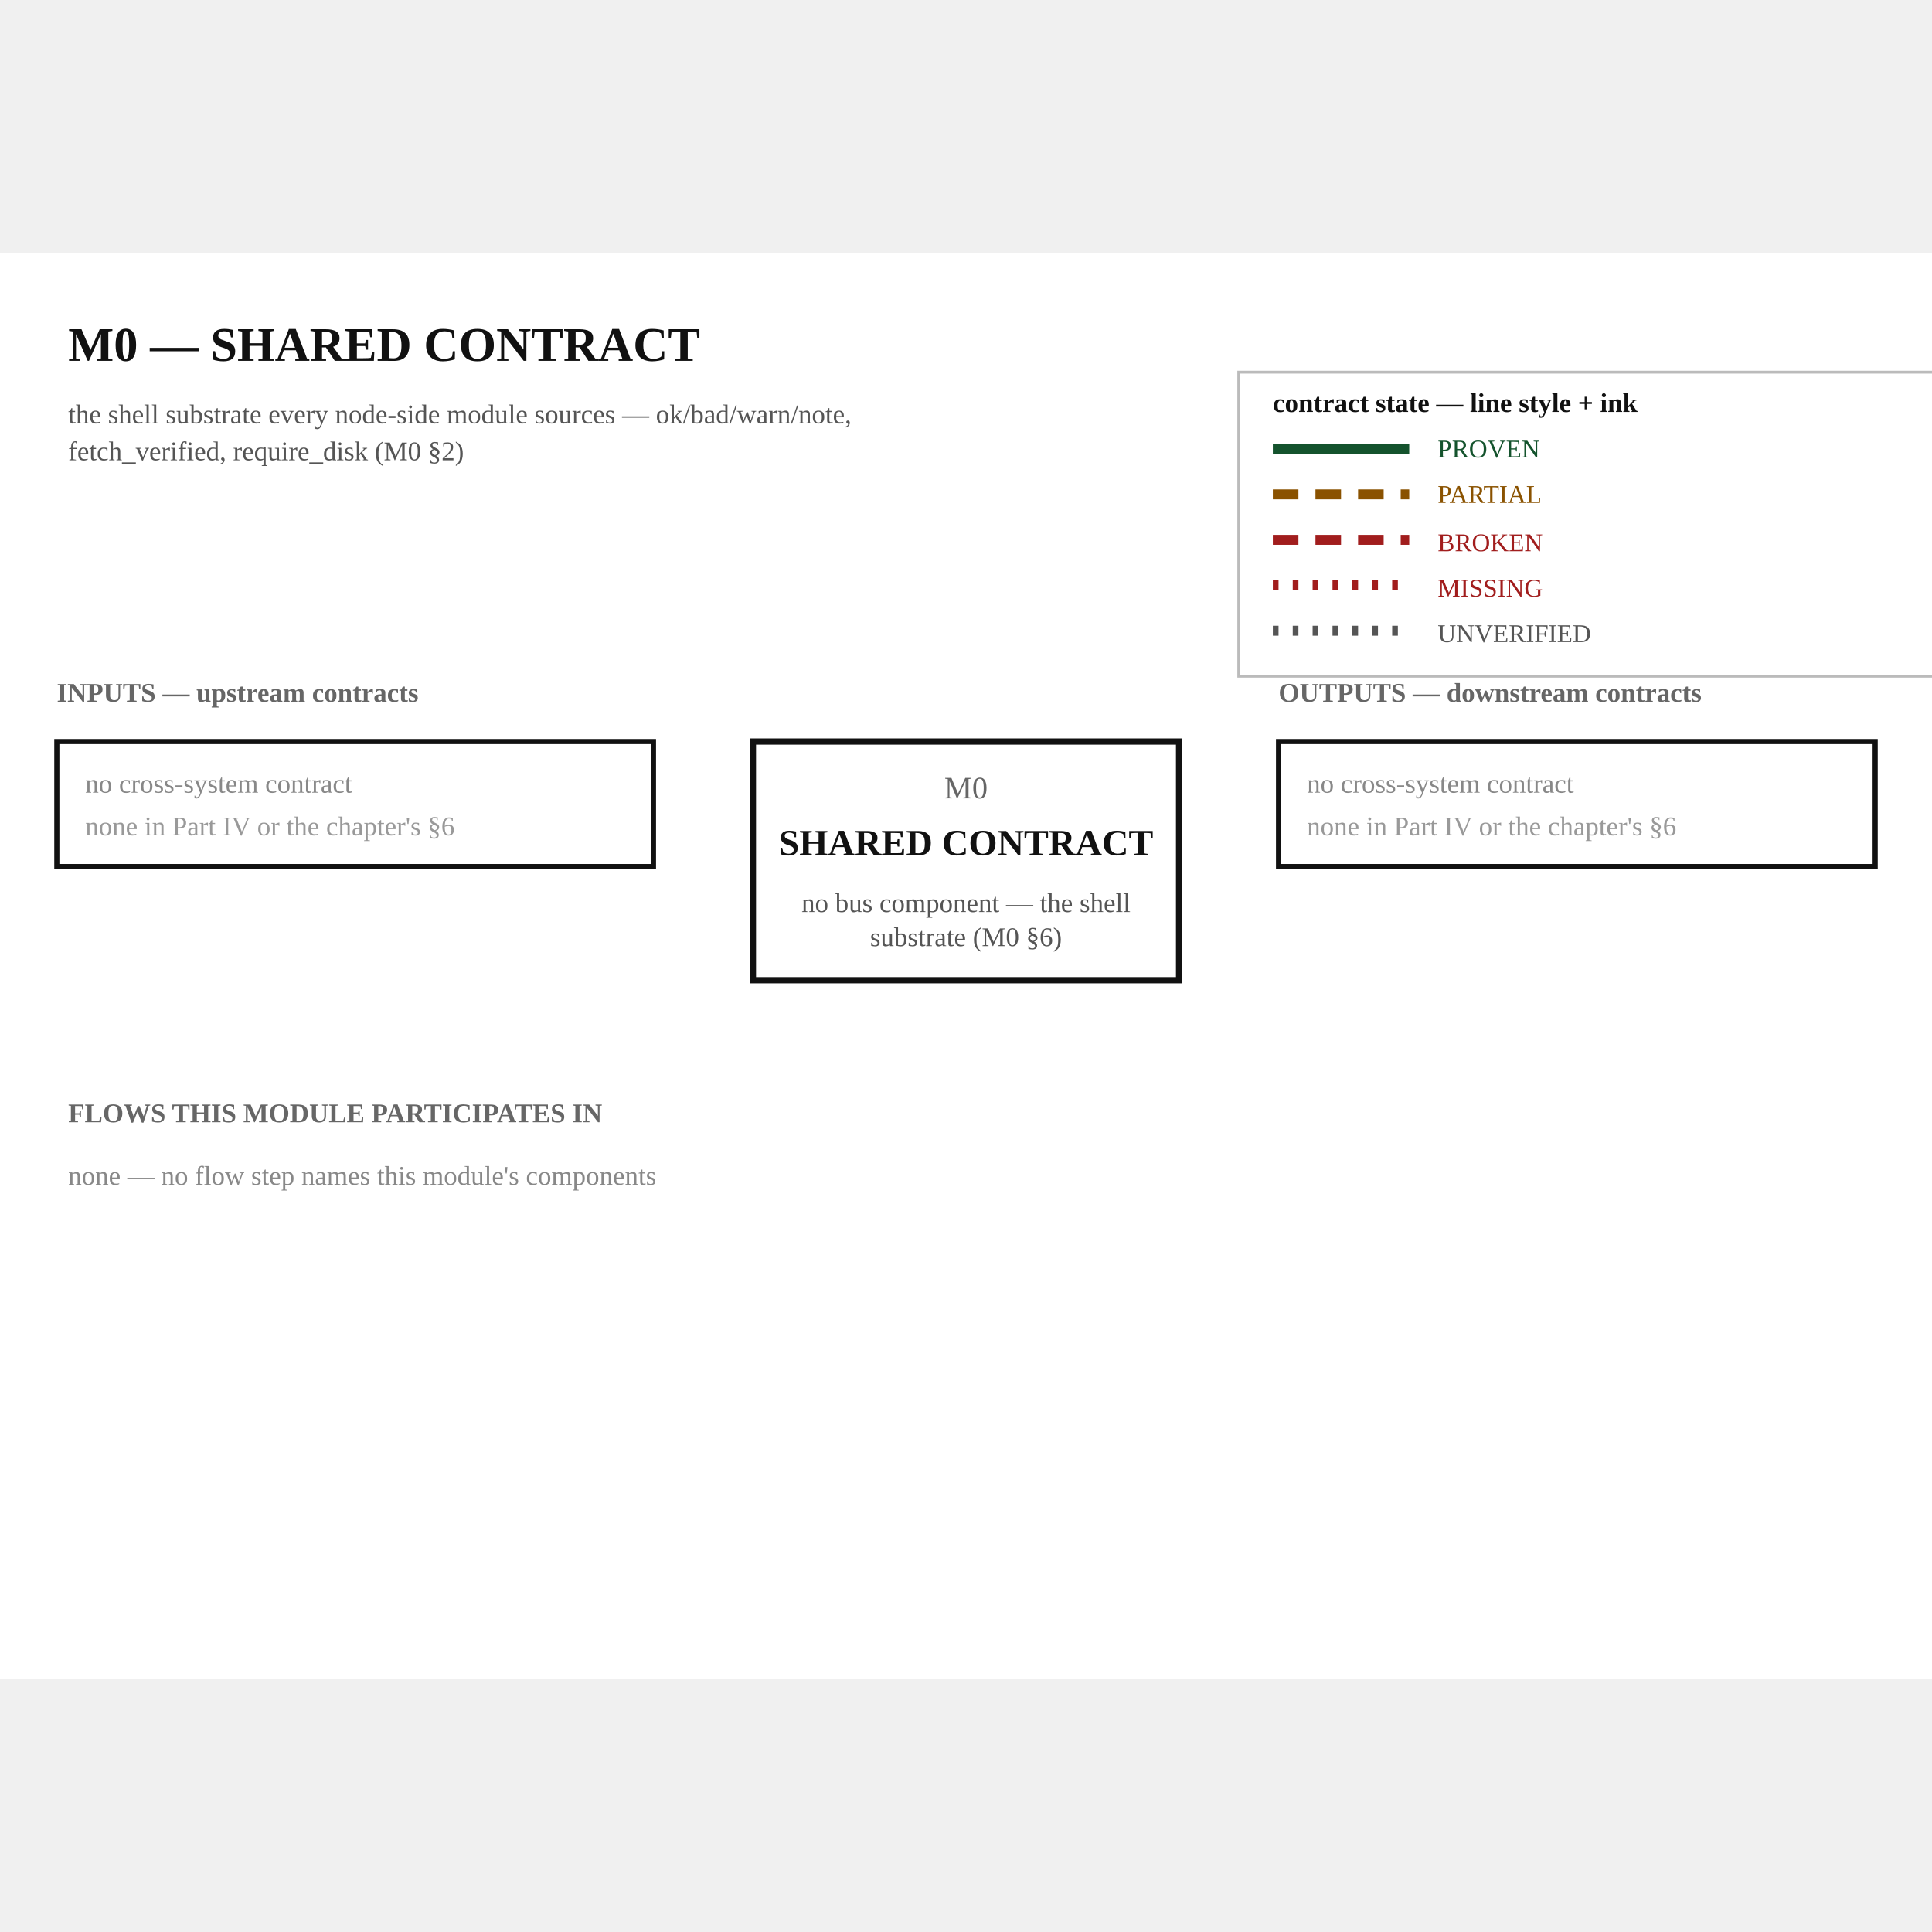
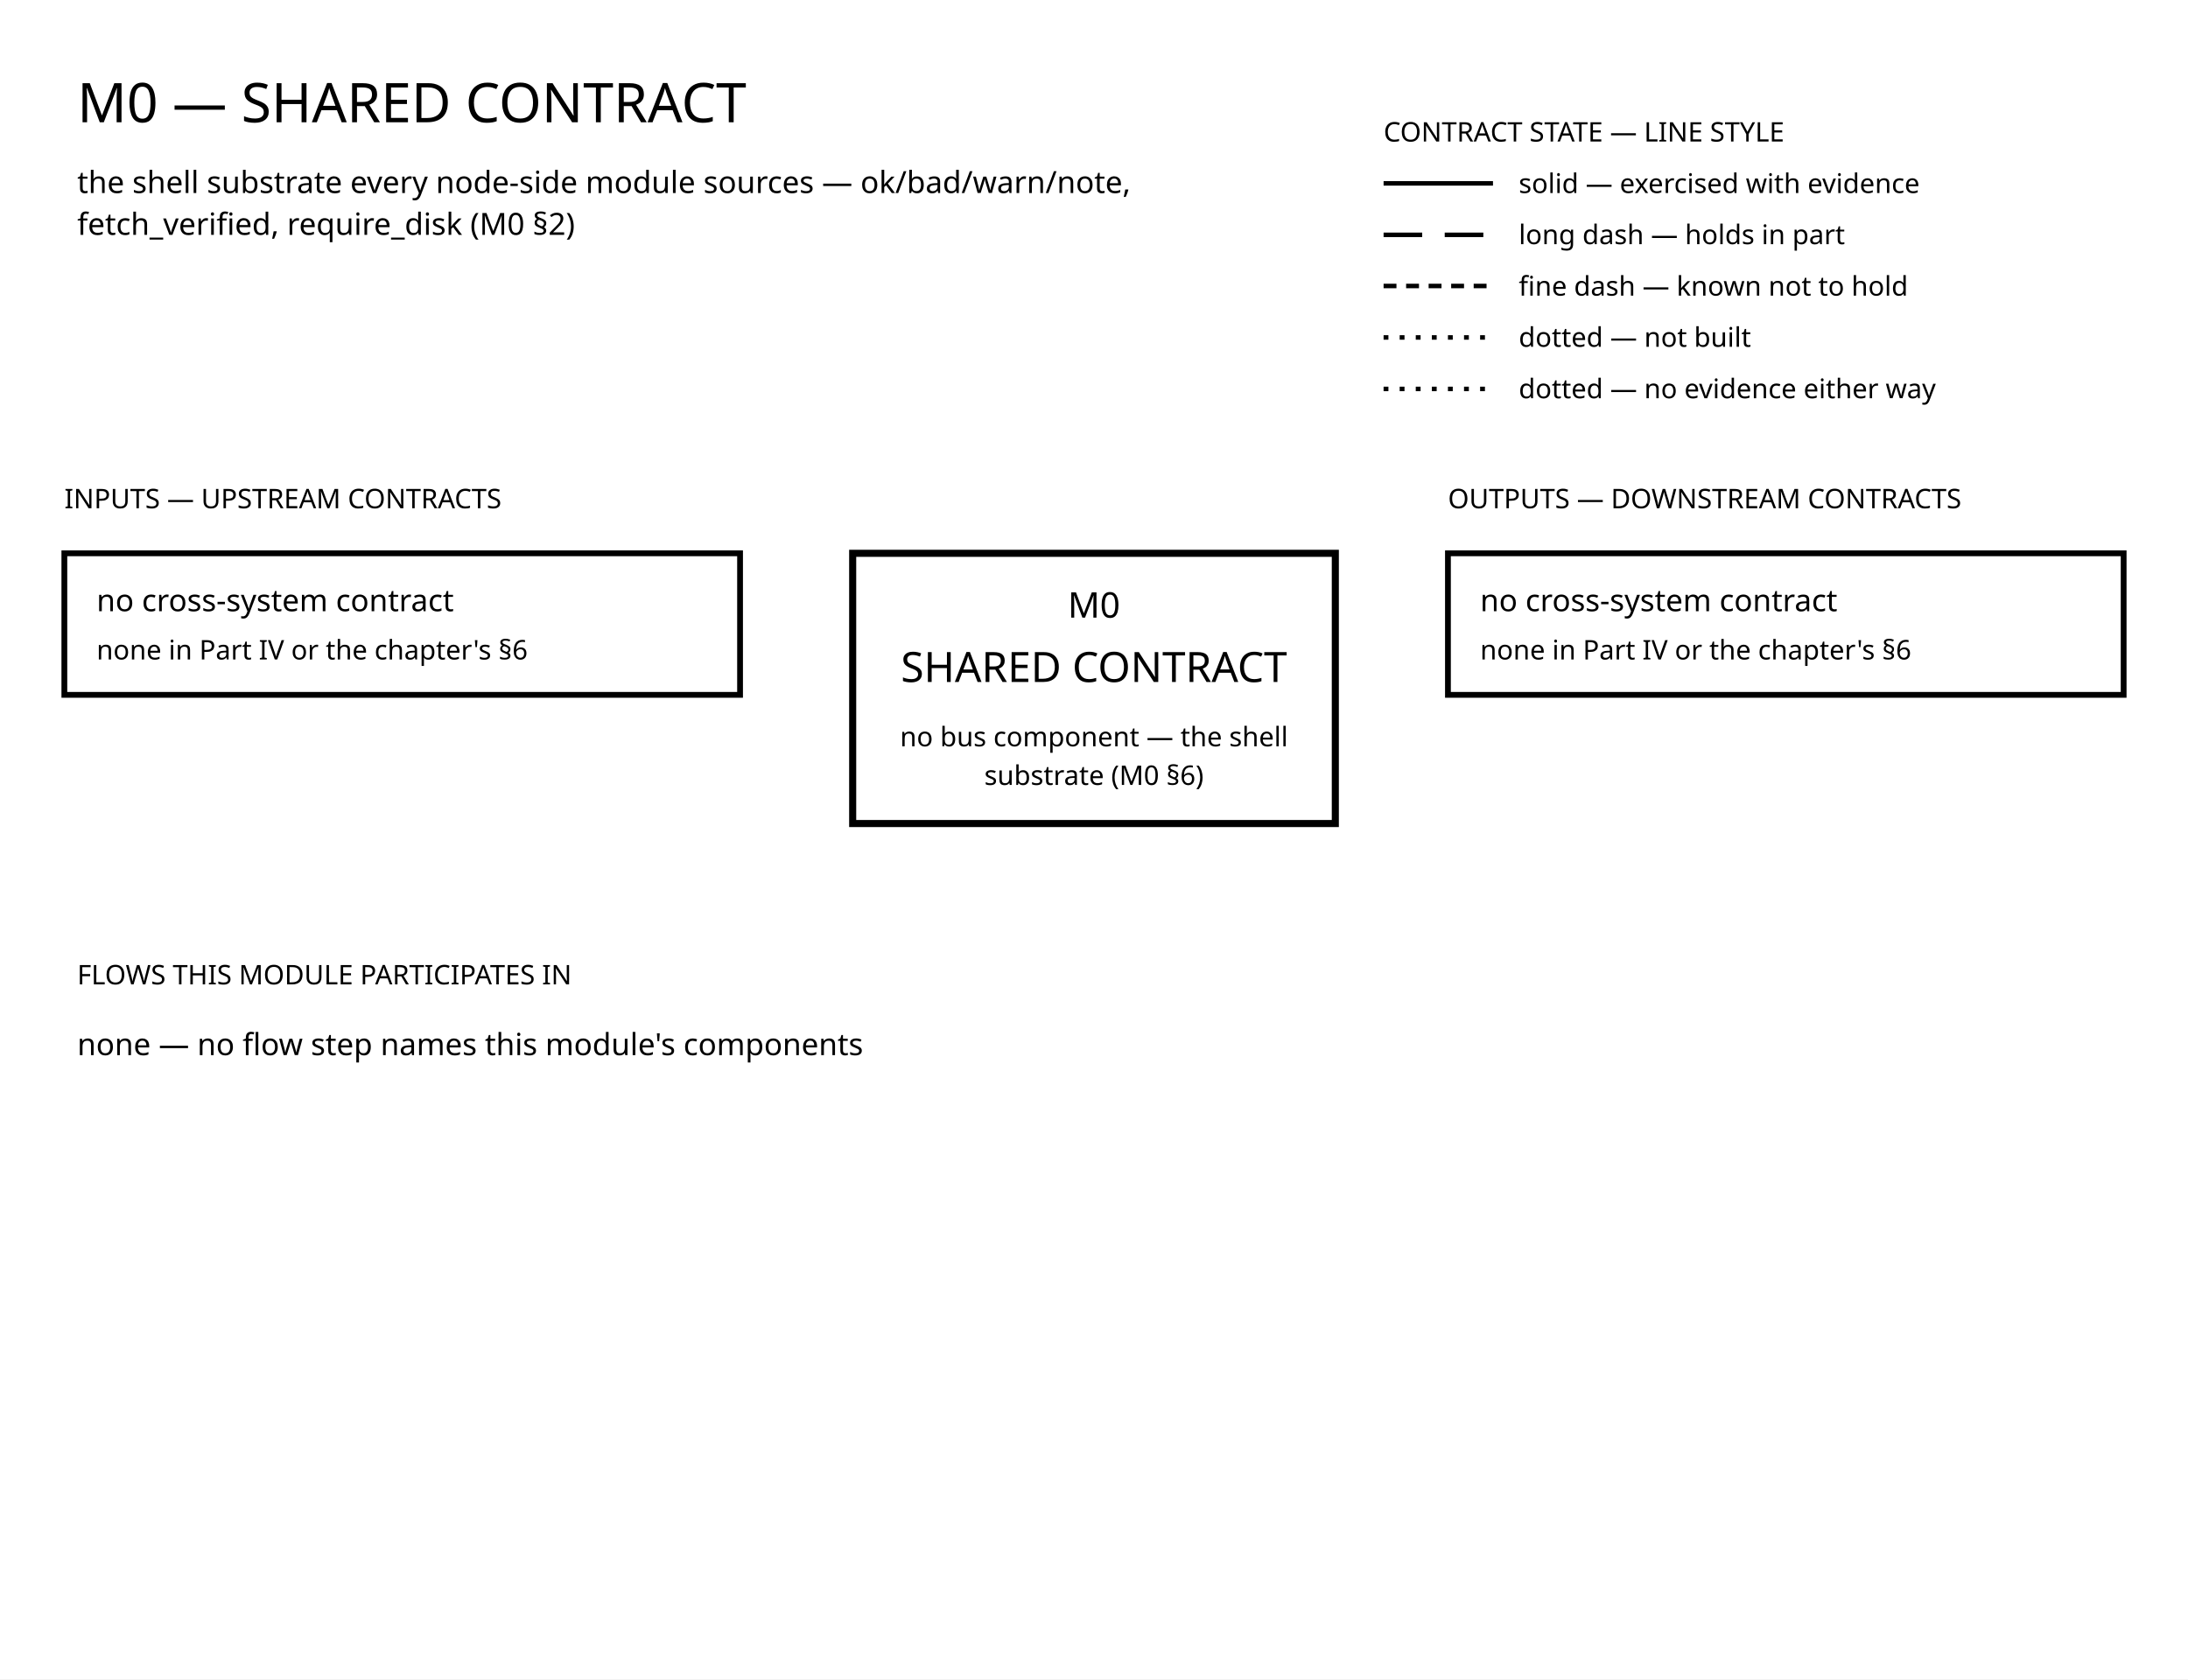
- <svg xmlns="http://www.w3.org/2000/svg" width="170.0mm" height="170.0mm" viewBox="0 0 680 502.0" preserveAspectRatio="xMidYMid meet">
-   <rect width="680" height="502.0" fill="#ffffff" />
+ <svg xmlns="http://www.w3.org/2000/svg" width="170.0mm" height="130.5mm" viewBox="0 0 680 522.0" preserveAspectRatio="xMidYMid meet">
+   <rect width="680" height="522.0" fill="#ffffff" />
  <defs>
-     <marker id="ar" viewBox="0 0 10 10" refX="9" refY="5" markerWidth="6" markerHeight="6" orient="auto">
-       <path d="M0,0 L10,5 L0,10 z" fill="#111111" />
+     <marker id="ar" viewBox="0 0 10 10" refX="9" refY="5" markerWidth="8" markerHeight="8" orient="auto">
+       <path d="M0,0 L10,5 L0,10 z" fill="#000000" />
    </marker>
  </defs>
-   <text x="24.0" y="38.0" font-size="17.00" font-weight="700" fill="#111111" text-anchor="start">M0 — SHARED CONTRACT</text>
-   <text x="24.0" y="60.0" font-size="9.50" font-weight="400" fill="#555555" text-anchor="start">the shell substrate every node-side module sources — ok/bad/warn/note,</text>
-   <text x="24.0" y="73.0" font-size="9.50" font-weight="400" fill="#555555" text-anchor="start">fetch_verified, require_disk (M0 §2)</text>
-   <rect x="265.0" y="172.0" width="150.0" height="84.0" fill="#ffffff" stroke="#111111" stroke-width="2.2" />
-   <text x="340.0" y="192.0" font-size="11.00" font-weight="400" fill="#666666" text-anchor="middle">M0</text>
-   <text x="340.0" y="212.0" font-size="13.00" font-weight="700" fill="#111111" text-anchor="middle">SHARED CONTRACT</text>
-   <text x="340.0" y="232.0" font-size="9.50" font-weight="400" fill="#555555" text-anchor="middle">no bus component — the shell</text>
-   <text x="340.0" y="244.0" font-size="9.50" font-weight="400" fill="#555555" text-anchor="middle">substrate (M0 §6)</text>
-   <text x="20.0" y="158.0" font-size="9.50" font-weight="700" fill="#666666" text-anchor="start">INPUTS — upstream contracts</text>
-   <rect x="20.0" y="172.0" width="210.0" height="44.0" fill="#ffffff" stroke="#111111" stroke-width="1.8" />
-   <text x="30.0" y="190.0" font-size="9.50" font-weight="400" fill="#888888" text-anchor="start">no cross-system contract</text>
-   <text x="30.0" y="205.0" font-size="9.50" font-weight="400" fill="#999999" text-anchor="start">none in Part IV or the chapter's §6</text>
-   <text x="450.0" y="158.0" font-size="9.50" font-weight="700" fill="#666666" text-anchor="start">OUTPUTS — downstream contracts</text>
-   <rect x="450.0" y="172.0" width="210.0" height="44.0" fill="#ffffff" stroke="#111111" stroke-width="1.8" />
-   <text x="460.0" y="190.0" font-size="9.50" font-weight="400" fill="#888888" text-anchor="start">no cross-system contract</text>
-   <text x="460.0" y="205.0" font-size="9.50" font-weight="400" fill="#999999" text-anchor="start">none in Part IV or the chapter's §6</text>
-   <text x="24.0" y="306.0" font-size="9.50" font-weight="700" fill="#666666" text-anchor="start">FLOWS THIS MODULE PARTICIPATES IN</text>
-   <text x="24.0" y="328.0" font-size="9.50" font-weight="400" fill="#888888" text-anchor="start">none — no flow step names this module's components</text>
-   <g id="legend">
-     <rect x="436" y="42" width="250" height="107" fill="#ffffff" stroke="#bbbbbb" stroke-width="1" />
-     <text x="448" y="56" font-size="9.5" font-weight="700" fill="#111111">contract state — line style + ink</text>
-     <line x1="448" y1="69" x2="496" y2="69" stroke="#14532d" stroke-width="3.5" />
-     <text x="506" y="72" font-size="9" fill="#14532d">PROVEN</text>
-     <line x1="448" y1="85" x2="496" y2="85" stroke="#8a5200" stroke-width="3.5" stroke-dasharray="9 6" />
-     <text x="506" y="88" font-size="9" fill="#8a5200">PARTIAL</text>
-     <line x1="448" y1="101" x2="496" y2="101" stroke="#a11d1d" stroke-width="3.5" stroke-dasharray="9 6" />
-     <text x="506" y="105" font-size="9" fill="#a11d1d">BROKEN</text>
-     <line x1="448" y1="117" x2="496" y2="117" stroke="#a11d1d" stroke-width="3.5" stroke-dasharray="2 5" />
-     <text x="506" y="121" font-size="9" fill="#a11d1d">MISSING</text>
-     <line x1="448" y1="133" x2="496" y2="133" stroke="#555555" stroke-width="3.5" stroke-dasharray="2 5" />
-     <text x="506" y="137" font-size="9" fill="#555555">UNVERIFIED</text>
+   <g font-family="Routed Gothic Narrow, Routed Gothic, sans-serif">
+     <text x="24.0" y="38.0" font-size="17.00" fill="#000000" text-anchor="start">M0 — SHARED CONTRACT</text>
+     <text x="24.0" y="60.0" font-size="9.50" fill="#000000" text-anchor="start">the shell substrate every node-side module sources — ok/bad/warn/note,</text>
+     <text x="24.0" y="73.0" font-size="9.50" fill="#000000" text-anchor="start">fetch_verified, require_disk (M0 §2)</text>
+     <rect x="265.0" y="172.0" width="150.0" height="84.0" fill="#ffffff" stroke="#000000" stroke-width="2.2" />
+     <text x="340.0" y="192.0" font-size="11.00" fill="#000000" text-anchor="middle">M0</text>
+     <text x="340.0" y="212.0" font-size="13.00" fill="#000000" text-anchor="middle">SHARED CONTRACT</text>
+     <text x="340.0" y="232.0" font-size="8.40" fill="#000000" text-anchor="middle">no bus component — the shell</text>
+     <text x="340.0" y="244.0" font-size="8.40" fill="#000000" text-anchor="middle">substrate (M0 §6)</text>
+     <text x="20.0" y="158.0" font-size="8.40" fill="#000000" text-anchor="start">INPUTS — UPSTREAM CONTRACTS</text>
+     <rect x="20.0" y="172.0" width="210.0" height="44.0" fill="#ffffff" stroke="#000000" stroke-width="1.8" />
+     <text x="30.0" y="190.0" font-size="9.50" fill="#000000" text-anchor="start">no cross-system contract</text>
+     <text x="30.0" y="205.0" font-size="8.40" fill="#000000" text-anchor="start">none in Part IV or the chapter's §6</text>
+     <text x="450.0" y="158.0" font-size="8.40" fill="#000000" text-anchor="start">OUTPUTS — DOWNSTREAM CONTRACTS</text>
+     <rect x="450.0" y="172.0" width="210.0" height="44.0" fill="#ffffff" stroke="#000000" stroke-width="1.8" />
+     <text x="460.0" y="190.0" font-size="9.50" fill="#000000" text-anchor="start">no cross-system contract</text>
+     <text x="460.0" y="205.0" font-size="8.40" fill="#000000" text-anchor="start">none in Part IV or the chapter's §6</text>
+     <text x="24.0" y="306.0" font-size="8.40" fill="#000000" text-anchor="start">FLOWS THIS MODULE PARTICIPATES IN</text>
+     <text x="24.0" y="328.0" font-size="9.50" fill="#000000" text-anchor="start">none — no flow step names this module's components</text>
+     <text x="430.0" y="44.0" font-size="8.40" fill="#000000" text-anchor="start">CONTRACT STATE — LINE STYLE</text>
+     <polyline points="430.0,57.0 464.0,57.0" fill="none" stroke="#000000" stroke-width="1.4" />
+     <text x="472.0" y="60.0" font-size="8.40" fill="#000000" text-anchor="start">solid — exercised with evidence</text>
+     <polyline points="430.0,73.0 464.0,73.0" fill="none" stroke="#000000" stroke-width="1.4" stroke-dasharray="12 7" />
+     <text x="472.0" y="75.9" font-size="8.40" fill="#000000" text-anchor="start">long dash — holds in part</text>
+     <polyline points="430.0,88.9 464.0,88.9" fill="none" stroke="#000000" stroke-width="1.4" stroke-dasharray="4 3" />
+     <text x="472.0" y="91.9" font-size="8.40" fill="#000000" text-anchor="start">fine dash — known not to hold</text>
+     <polyline points="430.0,104.9 464.0,104.9" fill="none" stroke="#000000" stroke-width="1.4" stroke-dasharray="1.5 3.5" />
+     <text x="472.0" y="107.8" font-size="8.40" fill="#000000" text-anchor="start">dotted — not built</text>
+     <polyline points="430.0,120.9 464.0,120.9" fill="none" stroke="#000000" stroke-width="1.4" stroke-dasharray="1.5 3.5" />
+     <text x="472.0" y="123.8" font-size="8.40" fill="#000000" text-anchor="start">dotted — no evidence either way</text>
  </g>
</svg>
